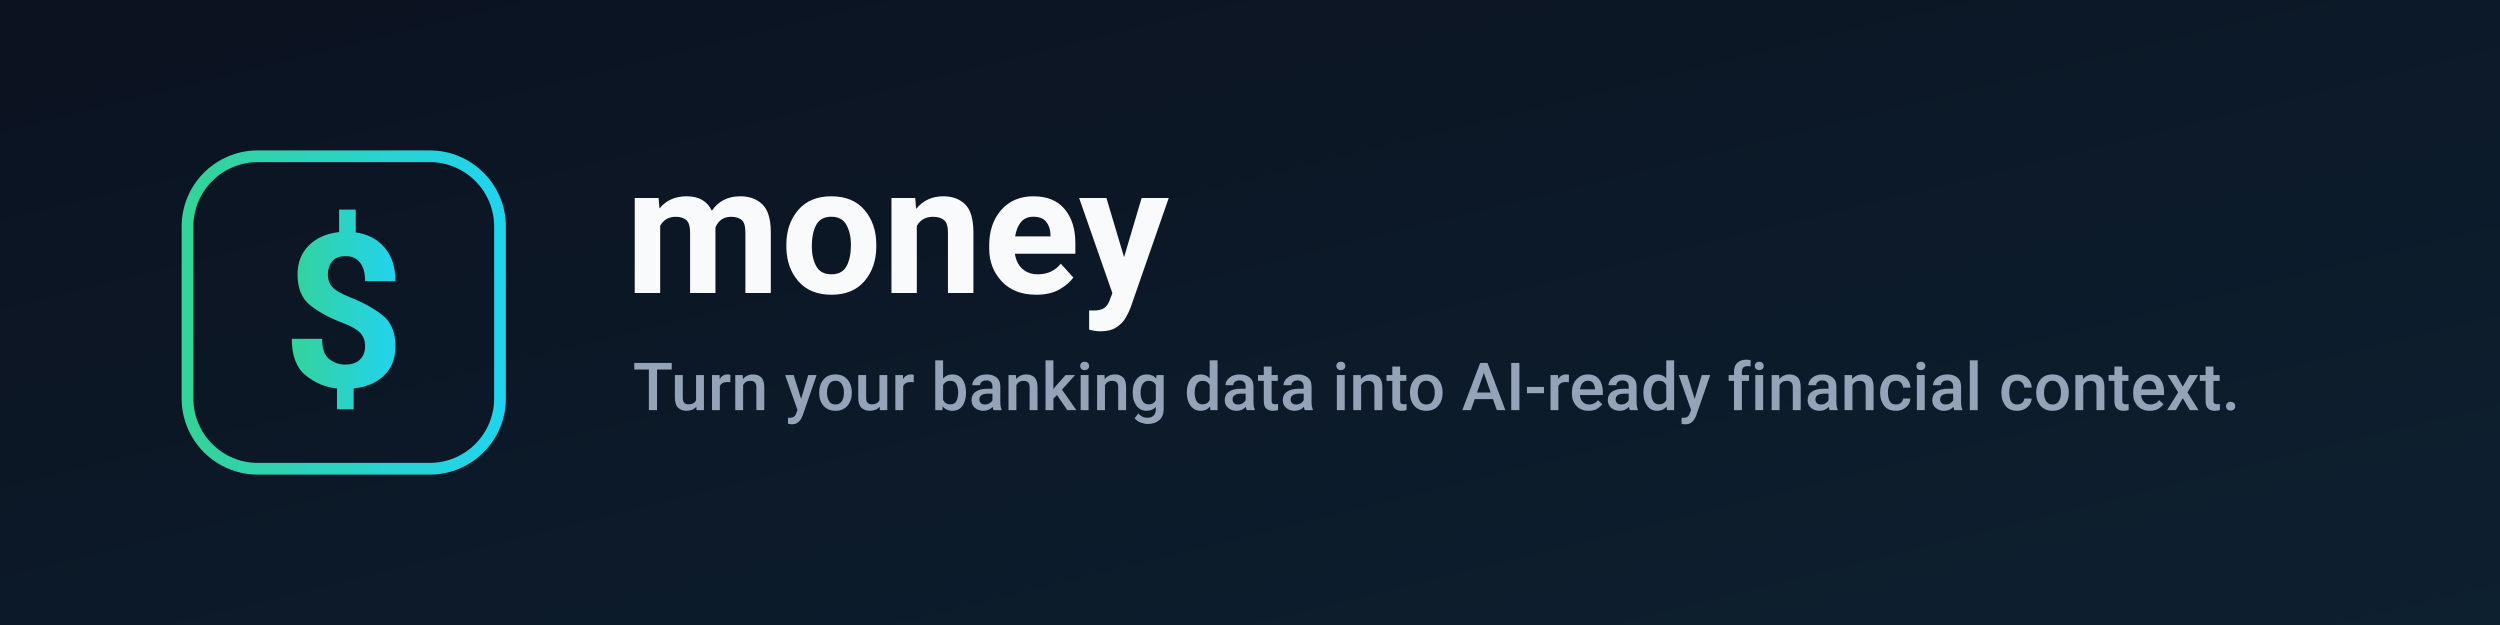
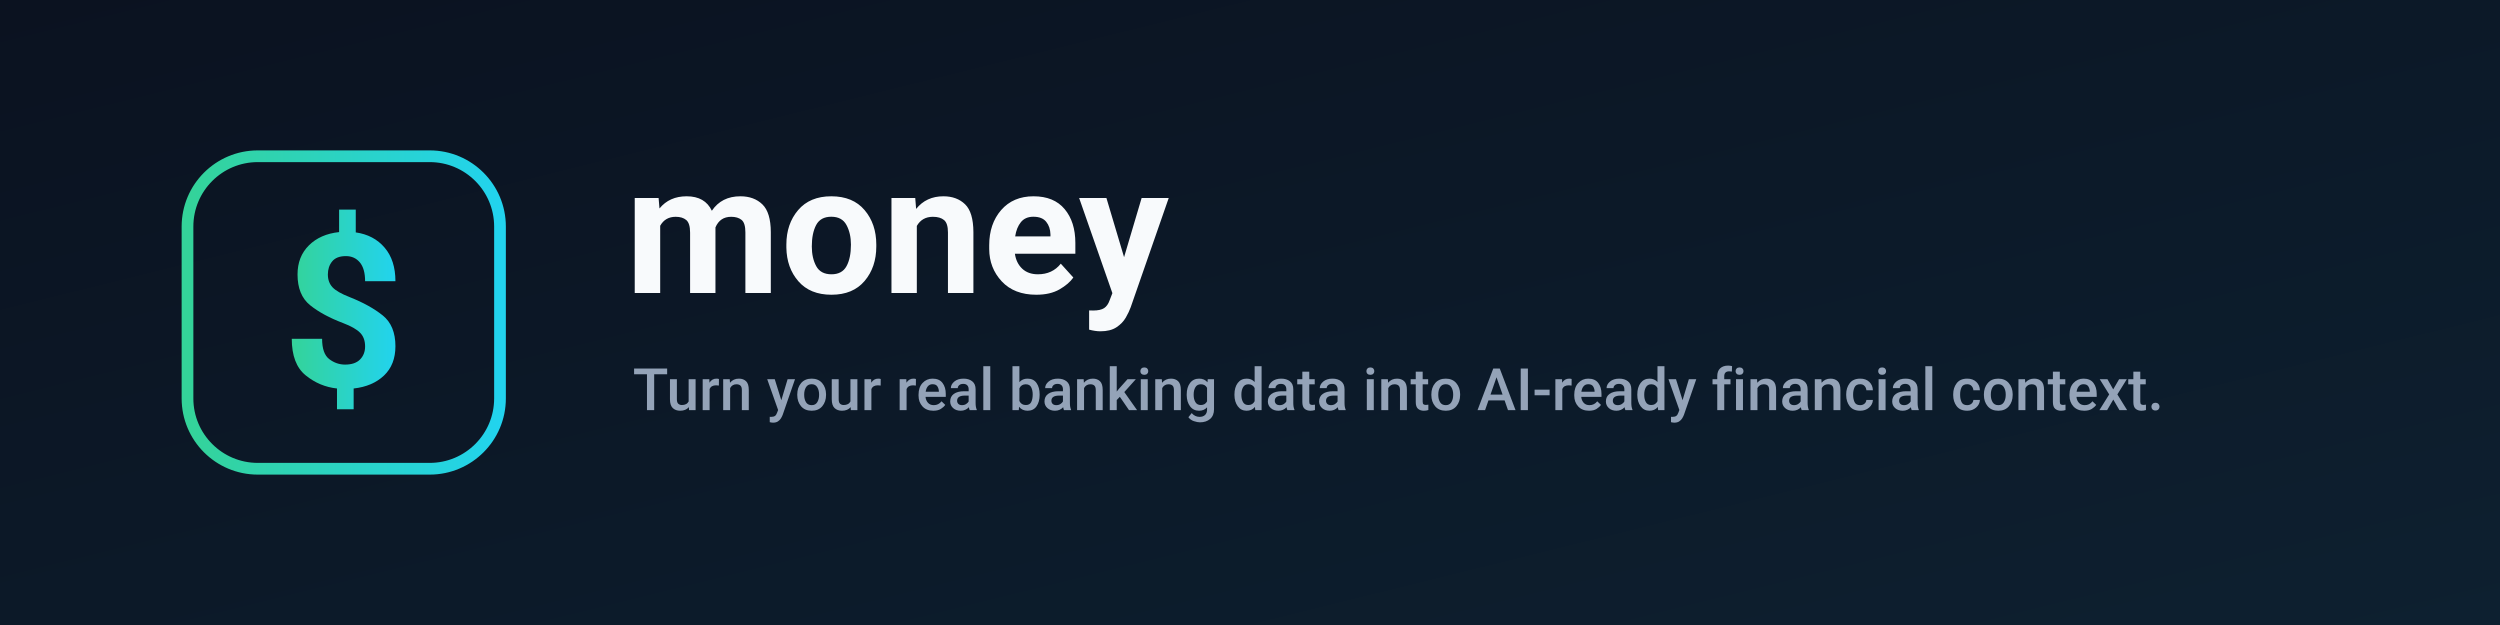
- <svg xmlns="http://www.w3.org/2000/svg" width="1280" height="320" viewBox="0 0 1280 320" role="img" aria-label="money — AI-ready financial context from your bank">
+ <svg xmlns="http://www.w3.org/2000/svg" width="1280" height="320" viewBox="0 0 1280 320" role="img" aria-label="money — turn your real banking data into AI-ready financial context">
  <defs>
    <linearGradient id="bg" x1="0" y1="0" x2="1" y2="1">
      <stop offset="0" stop-color="#0b1220" />
      <stop offset="1" stop-color="#0d2030" />
    </linearGradient>
    <linearGradient id="accent" x1="0" y1="0" x2="1" y2="0">
      <stop offset="0" stop-color="#34d399" />
      <stop offset="1" stop-color="#22d3ee" />
    </linearGradient>
  </defs>
  <rect width="1280" height="320" fill="url(#bg)" />
  <g transform="translate(96,80)">
    <rect width="160" height="160" rx="36" fill="none" stroke="url(#accent)" stroke-width="6" />
    <text x="80" y="118" font-family="ui-sans-serif,system-ui,Segoe UI,Roboto,Arial,sans-serif" font-size="110" font-weight="700" text-anchor="middle" fill="url(#accent)">$</text>
  </g>
  <text x="320" y="150" font-family="ui-sans-serif,system-ui,Segoe UI,Roboto,Arial,sans-serif" font-size="92" font-weight="700" fill="#f8fafc">money</text>
-   <text x="324" y="210" font-family="ui-sans-serif,system-ui,Segoe UI,Roboto,Arial,sans-serif" font-size="34" font-weight="500" fill="#94a3b8">Turn your banking data into AI-ready financial context.</text>
+   <text x="324" y="210" font-family="ui-sans-serif,system-ui,Segoe UI,Roboto,Arial,sans-serif" font-size="30" font-weight="500" fill="#94a3b8">Turn your real banking data into AI-ready financial context.</text>
</svg>
